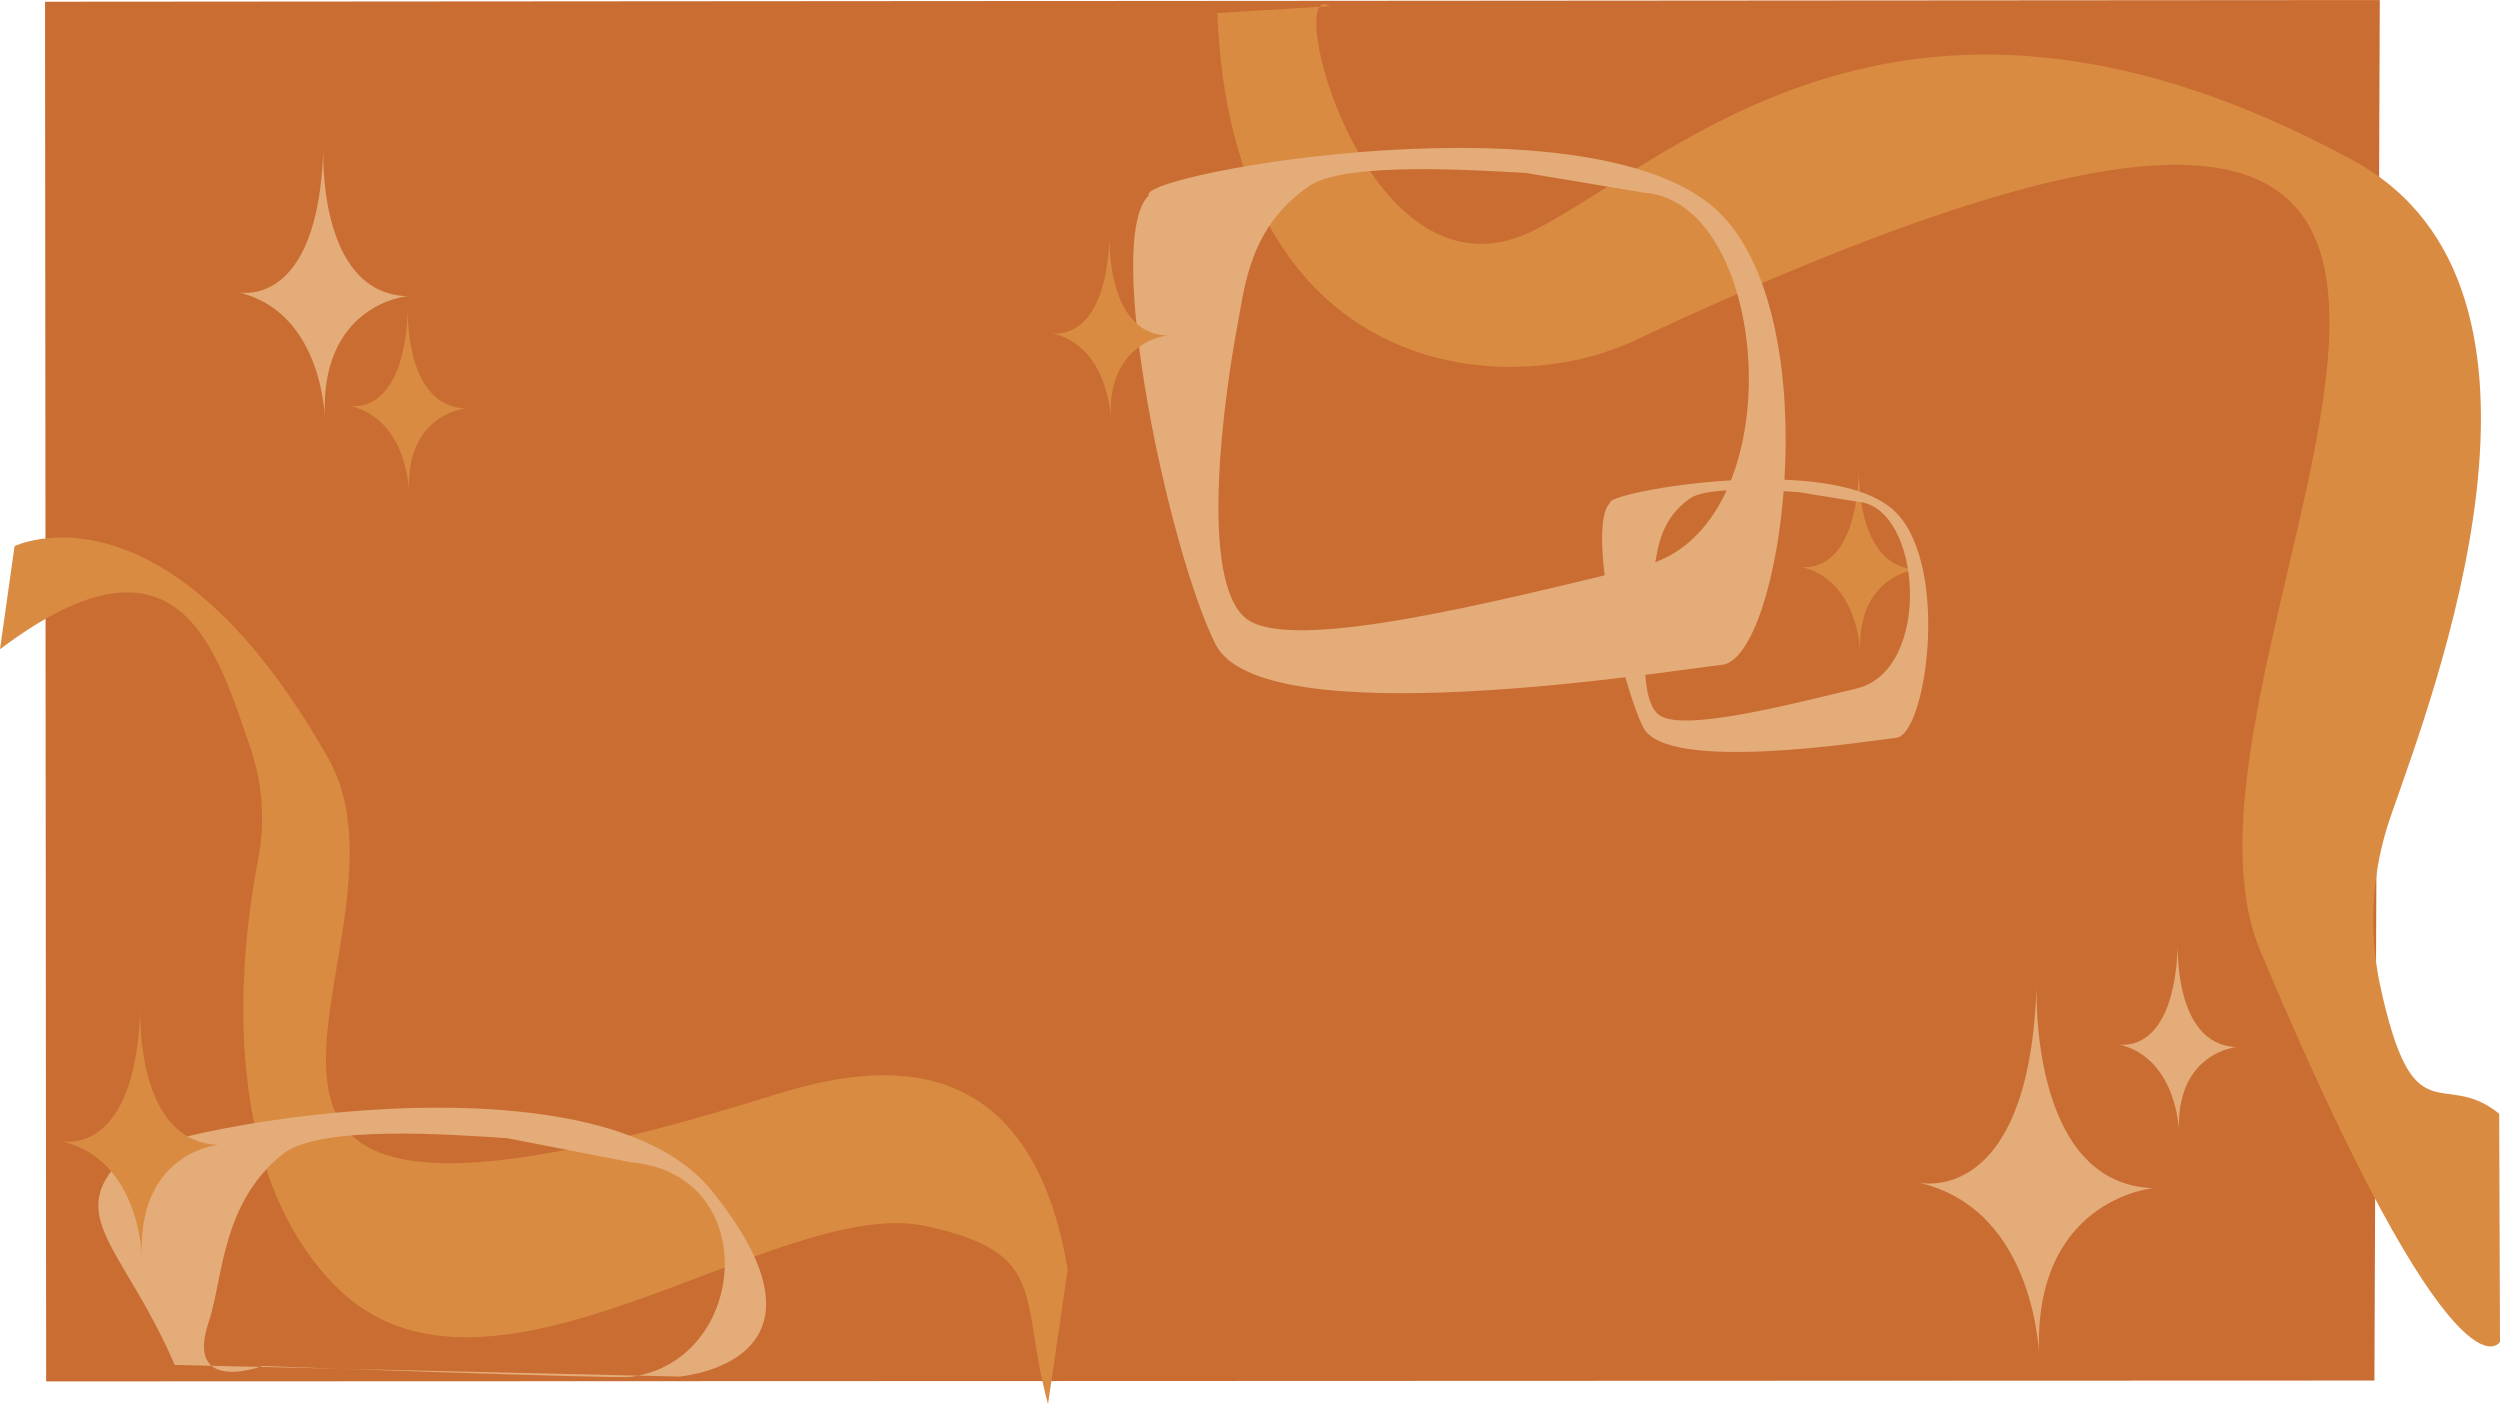
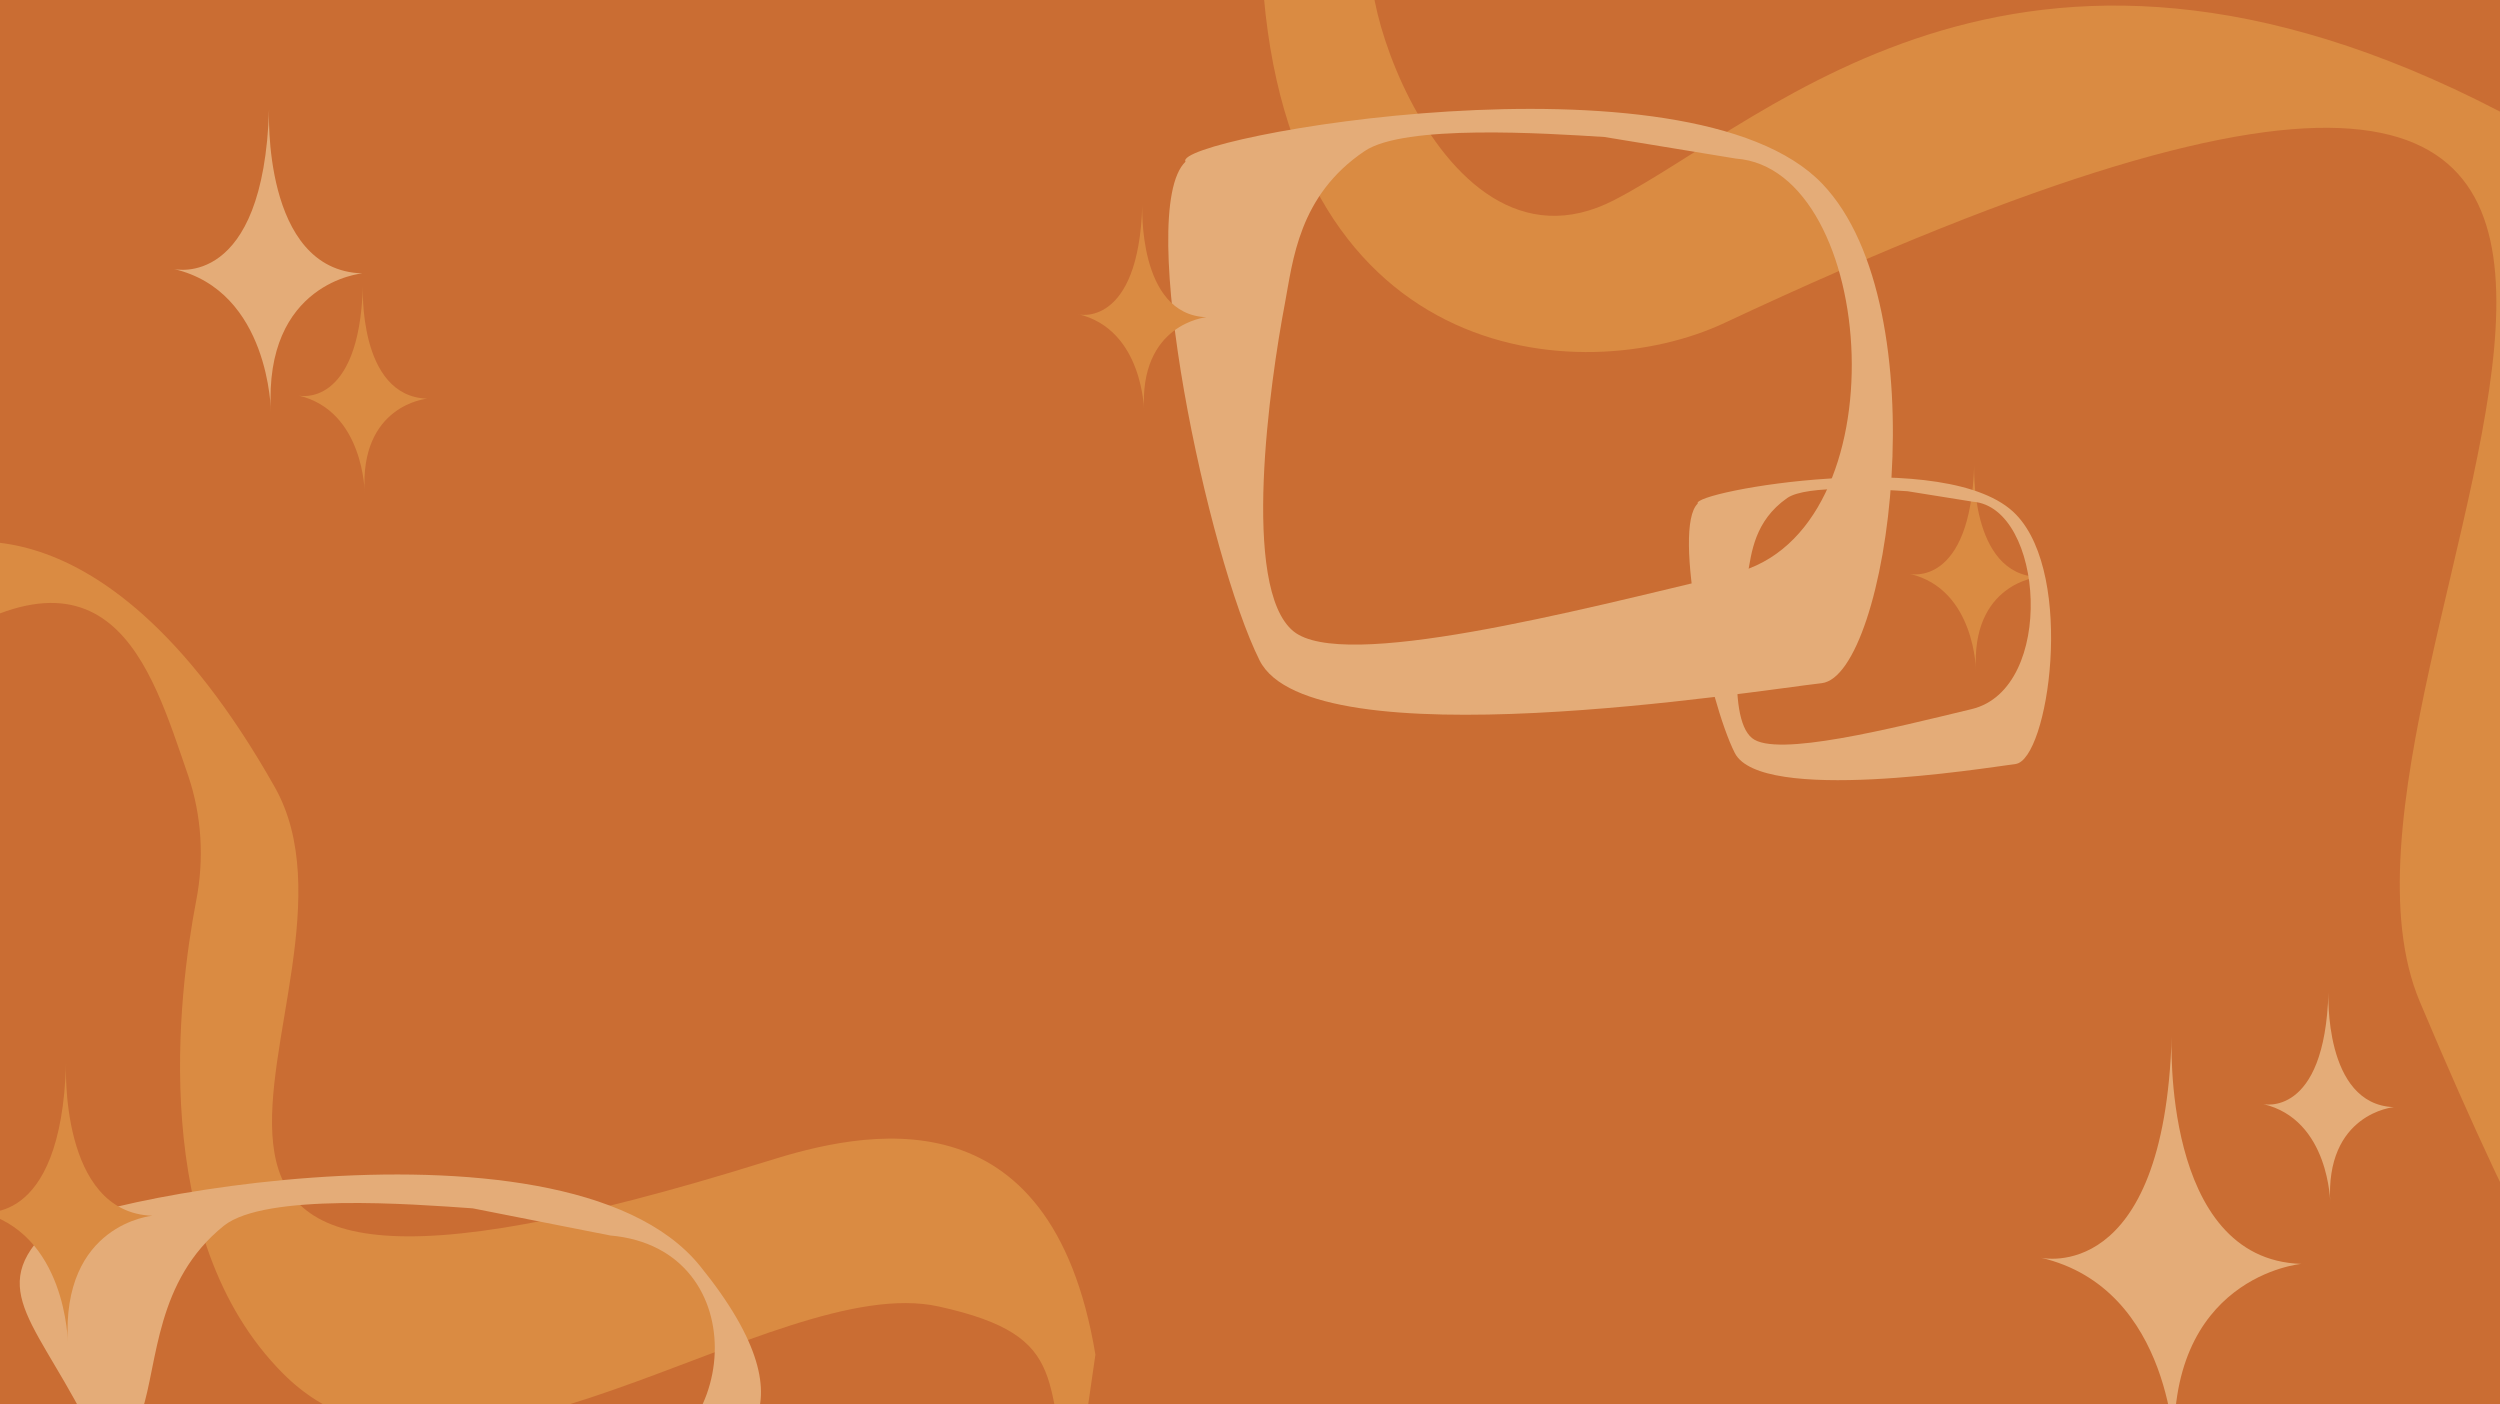
- <svg xmlns="http://www.w3.org/2000/svg" viewBox="0 0 405.13 227.54">
-   <defs>
-     <style>.cls-1{fill:#ca6d33;}.cls-2{fill:#da8b42;}.cls-3{fill:#e4ac78;}</style>
-   </defs>
-   <g id="Calque_2" data-name="Calque 2">
-     <g id="Calque_1-2" data-name="Calque 1">
-       <polygon class="cls-1" points="7.3 0.28 385.65 0 384.78 223.72 7.48 223.86 7.3 0.28" />
-       <path class="cls-2" d="M405.13,217.45s-7,12.32-38.81-63.27c-21-49.81,84.58-186.23-101.43-99C244.06,65,199.7,61.91,197.27,2.11L215.49,1c-7.87-4.95,6,50.36,33.35,36.21C271.68,25.43,309.15-13.21,381.33,26c38.43,20.88,12.89,86.62,6.11,106.23a50.9,50.9,0,0,0-1.73,27.48c5.42,25,10,13.28,19.29,20.77" />
-       <path class="cls-3" d="M279.08,34.91c-19.4-20.35-95.09-6.72-92.91-3.25-7.51,7.17,3.31,57.87,10.82,72.76s72.43,4.42,82.09,3.31S296.35,53,279.08,34.91Zm-12.57-3.67c20.72,1.55,24.4,54.56-.39,60.52-23.31,5.61-57,14.28-64.23,8.44-7.76-6.3-3.44-36.46-1.3-47.81,1.17-6.21,2-15.72,11.61-22.27,5.76-3.92,26.39-2.57,35-2.1" />
-       <path class="cls-3" d="M352.92,152.92s-.76,16.42,9.52,16.76c0,0-10.06.9-9.3,14.06,0,0-.11-12.26-9.84-14.51C343.3,169.23,352.38,171.37,352.92,152.92Z" />
-       <path class="cls-2" d="M2.36,88.5s24.6-12,50.84,34.4c17.29,30.56-41.8,90.16,71.82,54.67,14-4.38,41.5-10.83,48,28.16l-3.19,21.81c-4.74-17.55.3-24.45-19.71-28.84-24.16-5.29-70.87,34.62-95.65,9.8C34.69,188.67,39.19,153,41.8,139.42a35.23,35.23,0,0,0-1.21-18.21c-5.48-15.84-11.46-37.95-40.59-16" />
-       <path class="cls-3" d="M115.22,192.82c-20.13-24.77-98.65-8.18-96.38-4-7.79,8.73,1.68,14.24,9.47,32.37l81.86,1.89C120.19,221.78,133.13,214.86,115.22,192.82Zm-13-4.47c21.5,1.89,19.08,32.28,0,34.77-2.57.34-59.69-1.76-59.69-1.76s-12.74,4.81-8.67-7.26C36.2,207,35.86,195,45.84,187c6-4.77,27.38-3.13,36.33-2.56" />
-       <path class="cls-2" d="M179.81,38s-.76,16,9.35,16.38c0,0-9.89.88-9.14,13.75,0,0-.11-12-9.67-14.19C170.35,54,179.27,56.06,179.81,38Z" />
-       <path class="cls-3" d="M52.4,24S51.3,47.52,66,48c0,0-14.43,1.29-13.33,20.16,0,0-.16-17.58-14.11-20.8C38.6,47.36,51.61,50.42,52.4,24Z" />
-       <path class="cls-2" d="M66.1,49.81s-.76,16,9.35,16.38c0,0-9.89.88-9.14,13.75,0,0-.11-12-9.67-14.19C56.64,65.75,65.56,67.84,66.1,49.81Z" />
-       <path class="cls-3" d="M330.05,159.28s-1.52,32.59,18.89,33.26c0,0-20,1.79-18.45,27.91,0,0-.22-24.34-19.54-28.8C311,191.65,329,195.89,330.05,159.28Z" />
-       <path class="cls-2" d="M22.74,163.37s-1,21.71,12.64,22.15c0,0-13.37,1.19-12.35,18.59,0,0-.15-16.21-13.08-19.18C10,184.93,22,187.75,22.74,163.37Z" />
-       <path class="cls-2" d="M301.26,75.9s-.75,16,9.35,16.38c0,0-9.89.88-9.14,13.75,0,0-.1-12-9.67-14.19C291.8,91.84,300.72,93.93,301.26,75.9Z" />
-       <path class="cls-3" d="M307.35,83.15c-9.7-10.17-47.54-3.36-46.45-1.63-3.76,3.59,1.65,28.94,5.41,36.38s36.21,2.21,41,1.66S316,92.2,307.35,83.15Zm-6.28-1.84c10.36.78,12.2,27.28-.2,30.26-11.65,2.81-28.52,7.14-32.11,4.22-3.88-3.14-1.72-18.23-.65-23.9.58-3.11,1-7.86,5.8-11.14,2.88-2,13.2-1.28,17.52-1" />
+ <svg xmlns="http://www.w3.org/2000/svg" version="1.1" id="Calque_1" x="0px" y="0px" viewBox="0 0 405.1 227.5" style="enable-background:new 0 0 405.1 227.5;" xml:space="preserve">
+   <style type="text/css">
+ 	.st0{fill:#CA6D33;}
+ 	.st1{fill:#DA8B42;}
+ 	.st2{fill:#E4AC78;}
+ </style>
+   <g id="Calque_2_00000150788398250574689140000017905541603482402238_">
+     <g id="Calque_1-2">
+       <polygon class="st0" points="-6.4,-8.6 413.6,-8.9 412.6,239.4 -6.2,239.6   " />
+       <path class="st1" d="M435.2,232.5c0,0-7.8,13.7-43.1-70.2C368.8,106.9,486-44.5,279.5,52.3c-23.1,10.9-72.4,7.5-75.1-58.9    l20.2-1.2c-8.7-5.5,6.7,55.9,37,40.2c25.4-13.1,67-56,147.1-12.4c42.7,23.2,14.3,96.2,6.8,117.9c-3.4,9.8-4.1,20.4-1.9,30.5    c6,27.8,11.1,14.7,21.4,23.1" />
+       <path class="st2" d="M295.3,29.8c-21.5-22.6-105.6-7.5-103.2-3.6c-8.3,8,3.7,64.2,12,80.8s80.4,4.9,91.1,3.7    C306,109.4,314.5,49.9,295.3,29.8z M281.3,25.7c23,1.7,27.1,60.6-0.4,67.2c-25.9,6.2-63.3,15.9-71.3,9.4c-8.6-7-3.8-40.5-1.4-53.1    c1.3-6.9,2.2-17.5,12.9-24.7c6.4-4.4,29.3-2.9,38.9-2.3" />
+       <path class="st2" d="M377.3,160.8c0,0-0.8,18.2,10.6,18.6c0,0-11.2,1-10.3,15.6c0,0-0.1-13.6-10.9-16.1    C366.6,178.9,376.7,181.3,377.3,160.8z" />
+       <path class="st1" d="M-11.9,89.3c0,0,27.3-13.3,56.4,38.2c19.2,33.9-46.4,100.1,79.7,60.7c15.5-4.9,46.1-12,53.3,31.3l-3.5,24.2    c-5.3-19.5,0.3-27.1-21.9-32c-26.8-5.9-78.7,38.4-106.2,10.9c-22-22-17-61.6-14.1-76.7c1.3-6.7,0.9-13.7-1.3-20.2    c-6.1-17.6-12.7-42.1-45.1-17.8" />
+       <path class="st2" d="M113.4,205.1c-22.3-27.5-109.5-9.1-107-4.4c-8.6,9.7,1.9,15.8,10.5,35.9l90.9,2.1    C118.9,237.3,133.3,229.6,113.4,205.1z M98.9,200.2c23.9,2.1,21.2,35.8,0,38.6c-2.9,0.4-66.3-2-66.3-2s-14.1,5.3-9.6-8.1    c2.6-7.9,2.2-21.2,13.3-30.1c6.7-5.3,30.4-3.5,40.3-2.8" />
+       <path class="st1" d="M185.1,33.2c0,0-0.8,17.8,10.4,18.2c0,0-11,1-10.1,15.3c0,0-0.1-13.3-10.7-15.8    C174.6,51,184.5,53.3,185.1,33.2z" />
+       <path class="st2" d="M43.6,17.7c0,0-1.2,26.1,15.1,26.6c0,0-16,1.4-14.8,22.4c0,0-0.2-19.5-15.7-23.1C28.3,43.6,42.7,47,43.6,17.7    z" />
+       <path class="st1" d="M58.8,46.4c0,0-0.8,17.8,10.4,18.2c0,0-11,1-10.1,15.3c0,0-0.1-13.3-10.7-15.8C48.3,64.1,58.2,66.4,58.8,46.4    z" />
+       <path class="st2" d="M351.9,167.9c0,0-1.7,36.2,21,36.9c0,0-22.2,2-20.5,31c0,0-0.2-27-21.7-32    C330.7,203.8,350.7,208.5,351.9,167.9z" />
+       <path class="st1" d="M10.7,172.4c0,0-1.1,24.1,14,24.6c0,0-14.8,1.3-13.7,20.6c0,0-0.2-18-14.5-21.3    C-3.4,196.4,9.9,199.5,10.7,172.4z" />
+       <path class="st1" d="M319.9,75.3c0,0-0.8,17.8,10.4,18.2c0,0-11,1-10.1,15.3c0,0-0.1-13.3-10.7-15.8    C309.4,93,319.3,95.3,319.9,75.3z" />
+       <path class="st2" d="M326.7,83.4c-10.8-11.3-52.8-3.7-51.6-1.8c-4.2,4,1.8,32.1,6,40.4c4.2,8.3,40.2,2.5,45.5,1.8    S336.3,93.4,326.7,83.4z M319.7,81.3c11.5,0.9,13.5,30.3-0.2,33.6c-12.9,3.1-31.7,7.9-35.6,4.7c-4.3-3.5-1.9-20.2-0.7-26.5    c0.6-3.5,1.1-8.7,6.4-12.4c3.2-2.2,14.7-1.4,19.5-1.1" />
    </g>
  </g>
</svg>
